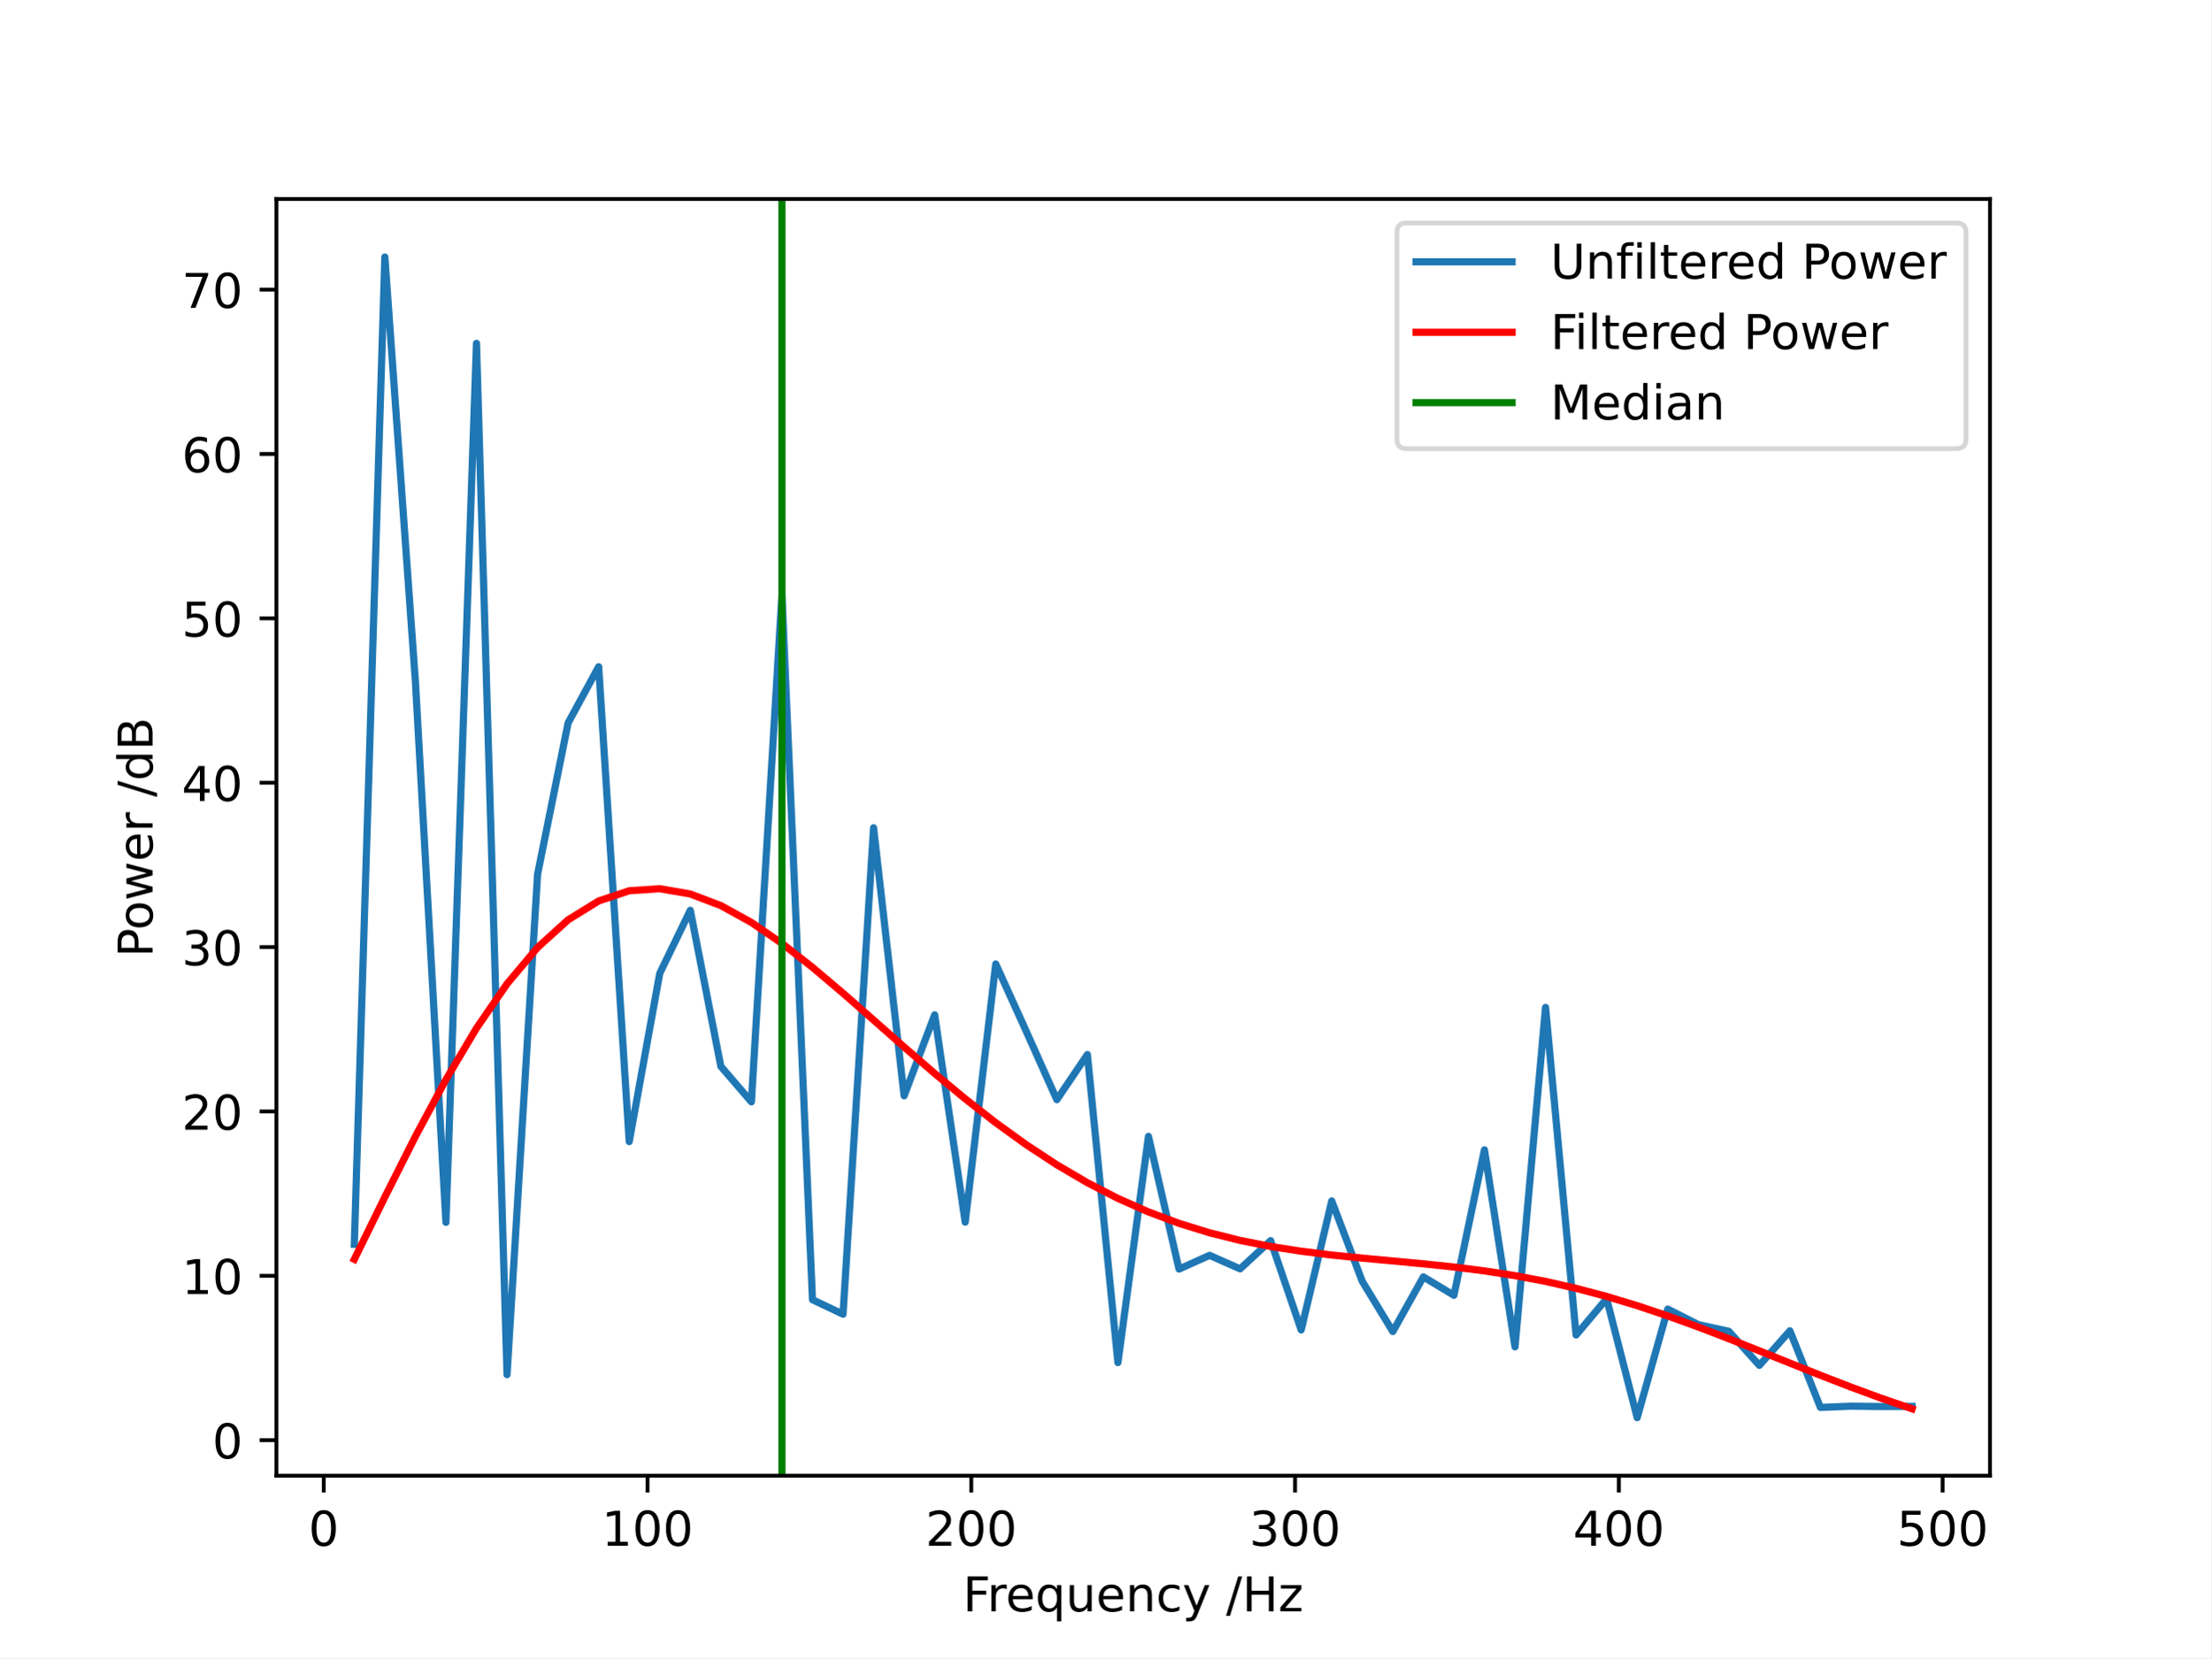
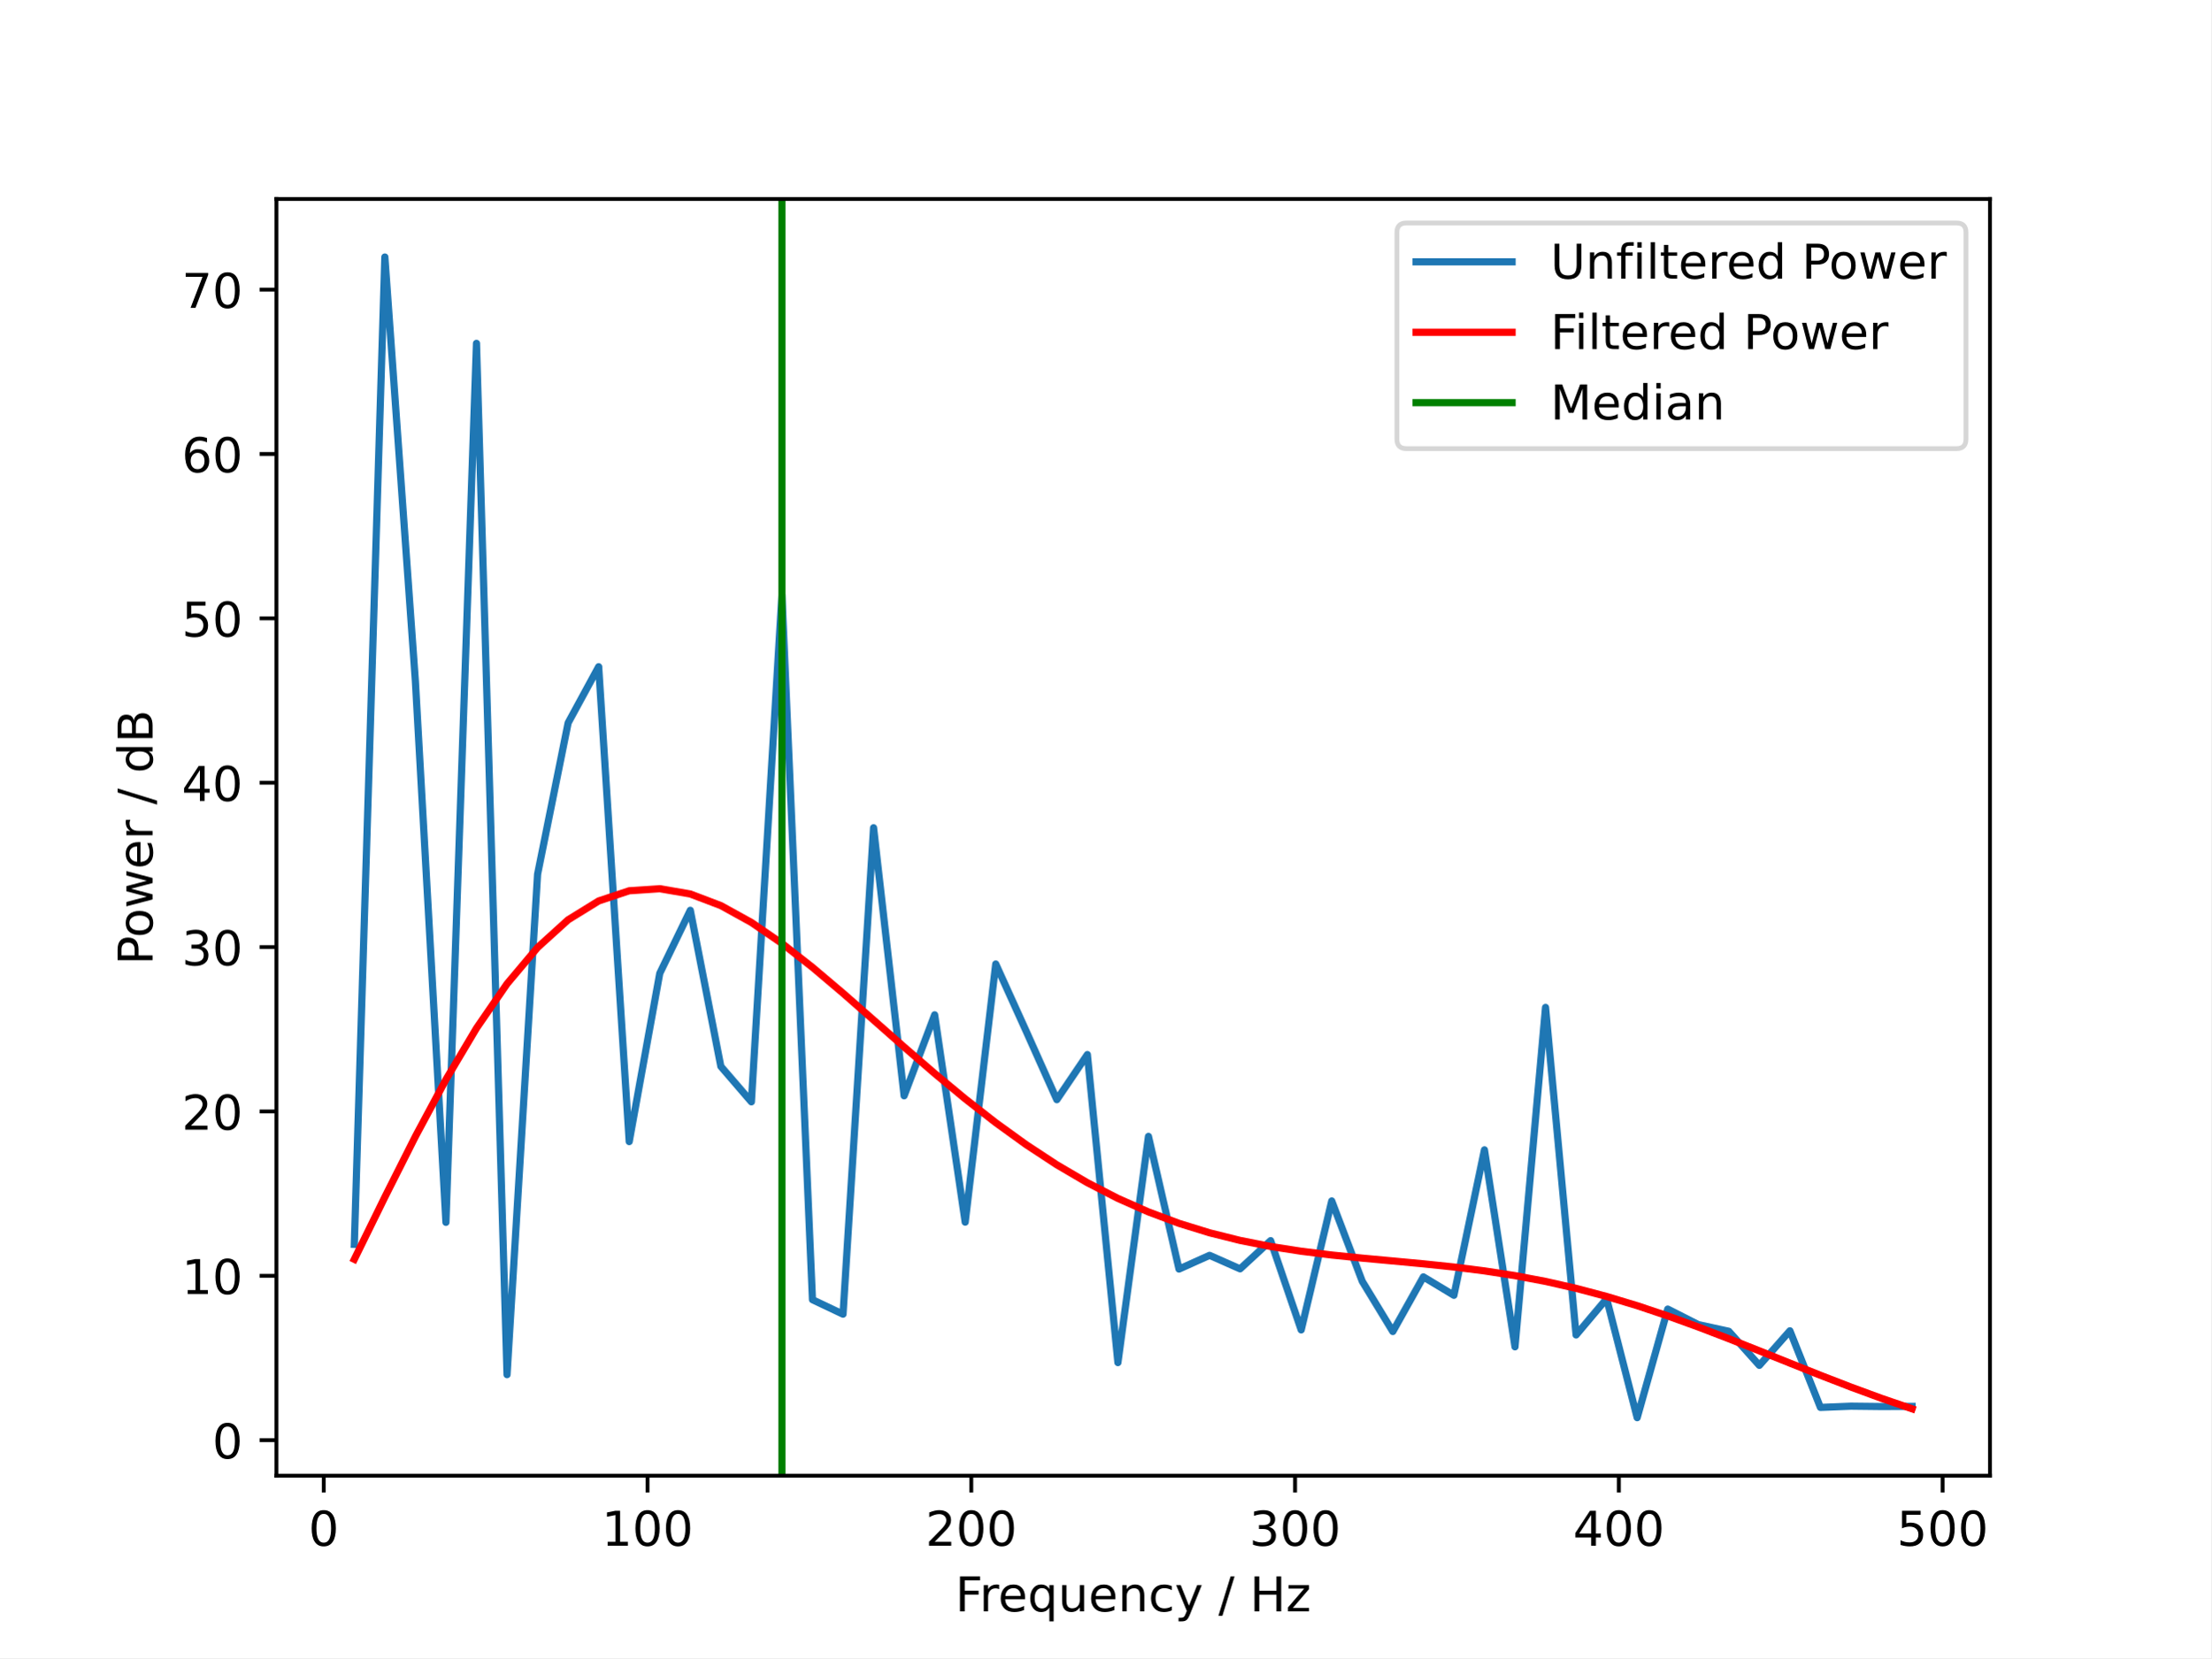
<svg xmlns="http://www.w3.org/2000/svg" xmlns:xlink="http://www.w3.org/1999/xlink" width="460.8pt" height="345.6pt" viewBox="0 0 460.8 345.6" version="1.1">
  <defs>
    <style type="text/css">*{stroke-linejoin: round; stroke-linecap: butt}</style>
  </defs>
  <g id="figure_1">
    <g id="patch_1">
      <path d="M 0 345.6  L 460.8 345.6  L 460.8 0  L 0 0  z " style="fill: #ffffff" />
    </g>
    <g id="axes_1">
      <g id="patch_2">
        <path d="M 57.6 307.584  L 414.72 307.584  L 414.72 41.472  L 57.6 41.472  z " style="fill: #ffffff" />
      </g>
      <g id="matplotlib.axis_1">
        <g id="xtick_1">
          <g id="line2d_1">
            <defs>
-               <path id="m01041204c4" d="M 0 0  L 0 3.5  " style="stroke: #000000; stroke-width: 0.8" />
-             </defs>
-             <g>
-               <use xlink:href="#m01041204c4" x="67.467" y="307.584" style="stroke: #000000; stroke-width: 0.8" />
+               <path id="m9c12b52323" d="M 0 0  L 0 3.5  " style="stroke: #000000; stroke-width: 0.8" />
+             </defs>
+             <g>
+               <use xlink:href="#m9c12b52323" x="67.467" y="307.584" style="stroke: #000000; stroke-width: 0.8" />
            </g>
          </g>
          <g id="text_1">
            <g transform="translate(64.2857 322.1824)scale(0.1 -0.1)">
              <defs>
                <path id="DejaVuSans-30" d="M 2034 4250  Q 1547 4250 1301 3770  Q 1056 3291 1056 2328  Q 1056 1369 1301 889  Q 1547 409 2034 409  Q 2525 409 2770 889  Q 3016 1369 3016 2328  Q 3016 3291 2770 3770  Q 2525 4250 2034 4250  z M 2034 4750  Q 2819 4750 3233 4129  Q 3647 3509 3647 2328  Q 3647 1150 3233 529  Q 2819 -91 2034 -91  Q 1250 -91 836 529  Q 422 1150 422 2328  Q 422 3509 836 4129  Q 1250 4750 2034 4750  z " transform="scale(0.015625)" />
              </defs>
              <use xlink:href="#DejaVuSans-30" />
            </g>
          </g>
        </g>
        <g id="xtick_2">
          <g id="line2d_2">
            <g>
-               <use xlink:href="#m01041204c4" x="134.944" y="307.584" style="stroke: #000000; stroke-width: 0.8" />
+               <use xlink:href="#m9c12b52323" x="134.944" y="307.584" style="stroke: #000000; stroke-width: 0.8" />
            </g>
          </g>
          <g id="text_2">
            <g transform="translate(125.4004 322.1824)scale(0.1 -0.1)">
              <defs>
                <path id="DejaVuSans-31" d="M 794 531  L 1825 531  L 1825 4091  L 703 3866  L 703 4441  L 1819 4666  L 2450 4666  L 2450 531  L 3481 531  L 3481 0  L 794 0  L 794 531  z " transform="scale(0.015625)" />
              </defs>
              <use xlink:href="#DejaVuSans-31" />
              <use xlink:href="#DejaVuSans-30" x="63.623" />
              <use xlink:href="#DejaVuSans-30" x="127.246" />
            </g>
          </g>
        </g>
        <g id="xtick_3">
          <g id="line2d_3">
            <g>
-               <use xlink:href="#m01041204c4" x="202.421" y="307.584" style="stroke: #000000; stroke-width: 0.8" />
+               <use xlink:href="#m9c12b52323" x="202.421" y="307.584" style="stroke: #000000; stroke-width: 0.8" />
            </g>
          </g>
          <g id="text_3">
            <g transform="translate(192.8776 322.1824)scale(0.1 -0.1)">
              <defs>
                <path id="DejaVuSans-32" d="M 1228 531  L 3431 531  L 3431 0  L 469 0  L 469 531  Q 828 903 1448 1529  Q 2069 2156 2228 2338  Q 2531 2678 2651 2914  Q 2772 3150 2772 3378  Q 2772 3750 2511 3984  Q 2250 4219 1831 4219  Q 1534 4219 1204 4116  Q 875 4013 500 3803  L 500 4441  Q 881 4594 1212 4672  Q 1544 4750 1819 4750  Q 2544 4750 2975 4387  Q 3406 4025 3406 3419  Q 3406 3131 3298 2873  Q 3191 2616 2906 2266  Q 2828 2175 2409 1742  Q 1991 1309 1228 531  z " transform="scale(0.015625)" />
              </defs>
              <use xlink:href="#DejaVuSans-32" />
              <use xlink:href="#DejaVuSans-30" x="63.623" />
              <use xlink:href="#DejaVuSans-30" x="127.246" />
            </g>
          </g>
        </g>
        <g id="xtick_4">
          <g id="line2d_4">
            <g>
-               <use xlink:href="#m01041204c4" x="269.899" y="307.584" style="stroke: #000000; stroke-width: 0.8" />
+               <use xlink:href="#m9c12b52323" x="269.899" y="307.584" style="stroke: #000000; stroke-width: 0.8" />
            </g>
          </g>
          <g id="text_4">
            <g transform="translate(260.3549 322.1824)scale(0.1 -0.1)">
              <defs>
                <path id="DejaVuSans-33" d="M 2597 2516  Q 3050 2419 3304 2112  Q 3559 1806 3559 1356  Q 3559 666 3084 287  Q 2609 -91 1734 -91  Q 1441 -91 1130 -33  Q 819 25 488 141  L 488 750  Q 750 597 1062 519  Q 1375 441 1716 441  Q 2309 441 2620 675  Q 2931 909 2931 1356  Q 2931 1769 2642 2001  Q 2353 2234 1838 2234  L 1294 2234  L 1294 2753  L 1863 2753  Q 2328 2753 2575 2939  Q 2822 3125 2822 3475  Q 2822 3834 2567 4026  Q 2313 4219 1838 4219  Q 1578 4219 1281 4162  Q 984 4106 628 3988  L 628 4550  Q 988 4650 1302 4700  Q 1616 4750 1894 4750  Q 2613 4750 3031 4423  Q 3450 4097 3450 3541  Q 3450 3153 3228 2886  Q 3006 2619 2597 2516  z " transform="scale(0.015625)" />
              </defs>
              <use xlink:href="#DejaVuSans-33" />
              <use xlink:href="#DejaVuSans-30" x="63.623" />
              <use xlink:href="#DejaVuSans-30" x="127.246" />
            </g>
          </g>
        </g>
        <g id="xtick_5">
          <g id="line2d_5">
            <g>
-               <use xlink:href="#m01041204c4" x="337.376" y="307.584" style="stroke: #000000; stroke-width: 0.8" />
+               <use xlink:href="#m9c12b52323" x="337.376" y="307.584" style="stroke: #000000; stroke-width: 0.8" />
            </g>
          </g>
          <g id="text_5">
            <g transform="translate(327.8321 322.1824)scale(0.1 -0.1)">
              <defs>
                <path id="DejaVuSans-34" d="M 2419 4116  L 825 1625  L 2419 1625  L 2419 4116  z M 2253 4666  L 3047 4666  L 3047 1625  L 3713 1625  L 3713 1100  L 3047 1100  L 3047 0  L 2419 0  L 2419 1100  L 313 1100  L 313 1709  L 2253 4666  z " transform="scale(0.015625)" />
              </defs>
              <use xlink:href="#DejaVuSans-34" />
              <use xlink:href="#DejaVuSans-30" x="63.623" />
              <use xlink:href="#DejaVuSans-30" x="127.246" />
            </g>
          </g>
        </g>
        <g id="xtick_6">
          <g id="line2d_6">
            <g>
-               <use xlink:href="#m01041204c4" x="404.853" y="307.584" style="stroke: #000000; stroke-width: 0.8" />
+               <use xlink:href="#m9c12b52323" x="404.853" y="307.584" style="stroke: #000000; stroke-width: 0.8" />
            </g>
          </g>
          <g id="text_6">
            <g transform="translate(395.3093 322.1824)scale(0.1 -0.1)">
              <defs>
                <path id="DejaVuSans-35" d="M 691 4666  L 3169 4666  L 3169 4134  L 1269 4134  L 1269 2991  Q 1406 3038 1543 3061  Q 1681 3084 1819 3084  Q 2600 3084 3056 2656  Q 3513 2228 3513 1497  Q 3513 744 3044 326  Q 2575 -91 1722 -91  Q 1428 -91 1123 -41  Q 819 9 494 109  L 494 744  Q 775 591 1075 516  Q 1375 441 1709 441  Q 2250 441 2565 725  Q 2881 1009 2881 1497  Q 2881 1984 2565 2268  Q 2250 2553 1709 2553  Q 1456 2553 1204 2497  Q 953 2441 691 2322  L 691 4666  z " transform="scale(0.015625)" />
              </defs>
              <use xlink:href="#DejaVuSans-35" />
              <use xlink:href="#DejaVuSans-30" x="63.623" />
              <use xlink:href="#DejaVuSans-30" x="127.246" />
            </g>
          </g>
        </g>
        <g id="text_7">
-           <g transform="translate(200.6725 335.8606)scale(0.1 -0.1)">
+           <g transform="translate(199.0834 335.8606)scale(0.1 -0.1)">
            <defs>
              <path id="DejaVuSans-46" d="M 628 4666  L 3309 4666  L 3309 4134  L 1259 4134  L 1259 2759  L 3109 2759  L 3109 2228  L 1259 2228  L 1259 0  L 628 0  L 628 4666  z " transform="scale(0.015625)" />
              <path id="DejaVuSans-72" d="M 2631 2963  Q 2534 3019 2420 3045  Q 2306 3072 2169 3072  Q 1681 3072 1420 2755  Q 1159 2438 1159 1844  L 1159 0  L 581 0  L 581 3500  L 1159 3500  L 1159 2956  Q 1341 3275 1631 3429  Q 1922 3584 2338 3584  Q 2397 3584 2469 3576  Q 2541 3569 2628 3553  L 2631 2963  z " transform="scale(0.015625)" />
              <path id="DejaVuSans-65" d="M 3597 1894  L 3597 1613  L 953 1613  Q 991 1019 1311 708  Q 1631 397 2203 397  Q 2534 397 2845 478  Q 3156 559 3463 722  L 3463 178  Q 3153 47 2828 -22  Q 2503 -91 2169 -91  Q 1331 -91 842 396  Q 353 884 353 1716  Q 353 2575 817 3079  Q 1281 3584 2069 3584  Q 2775 3584 3186 3129  Q 3597 2675 3597 1894  z M 3022 2063  Q 3016 2534 2758 2815  Q 2500 3097 2075 3097  Q 1594 3097 1305 2825  Q 1016 2553 972 2059  L 3022 2063  z " transform="scale(0.015625)" />
              <path id="DejaVuSans-71" d="M 947 1747  Q 947 1113 1208 752  Q 1469 391 1925 391  Q 2381 391 2643 752  Q 2906 1113 2906 1747  Q 2906 2381 2643 2742  Q 2381 3103 1925 3103  Q 1469 3103 1208 2742  Q 947 2381 947 1747  z M 2906 525  Q 2725 213 2448 61  Q 2172 -91 1784 -91  Q 1150 -91 751 415  Q 353 922 353 1747  Q 353 2572 751 3078  Q 1150 3584 1784 3584  Q 2172 3584 2448 3432  Q 2725 3281 2906 2969  L 2906 3500  L 3481 3500  L 3481 -1331  L 2906 -1331  L 2906 525  z " transform="scale(0.015625)" />
              <path id="DejaVuSans-75" d="M 544 1381  L 544 3500  L 1119 3500  L 1119 1403  Q 1119 906 1312 657  Q 1506 409 1894 409  Q 2359 409 2629 706  Q 2900 1003 2900 1516  L 2900 3500  L 3475 3500  L 3475 0  L 2900 0  L 2900 538  Q 2691 219 2414 64  Q 2138 -91 1772 -91  Q 1169 -91 856 284  Q 544 659 544 1381  z M 1991 3584  L 1991 3584  z " transform="scale(0.015625)" />
              <path id="DejaVuSans-6e" d="M 3513 2113  L 3513 0  L 2938 0  L 2938 2094  Q 2938 2591 2744 2837  Q 2550 3084 2163 3084  Q 1697 3084 1428 2787  Q 1159 2491 1159 1978  L 1159 0  L 581 0  L 581 3500  L 1159 3500  L 1159 2956  Q 1366 3272 1645 3428  Q 1925 3584 2291 3584  Q 2894 3584 3203 3211  Q 3513 2838 3513 2113  z " transform="scale(0.015625)" />
              <path id="DejaVuSans-63" d="M 3122 3366  L 3122 2828  Q 2878 2963 2633 3030  Q 2388 3097 2138 3097  Q 1578 3097 1268 2742  Q 959 2388 959 1747  Q 959 1106 1268 751  Q 1578 397 2138 397  Q 2388 397 2633 464  Q 2878 531 3122 666  L 3122 134  Q 2881 22 2623 -34  Q 2366 -91 2075 -91  Q 1284 -91 818 406  Q 353 903 353 1747  Q 353 2603 823 3093  Q 1294 3584 2113 3584  Q 2378 3584 2631 3529  Q 2884 3475 3122 3366  z " transform="scale(0.015625)" />
              <path id="DejaVuSans-79" d="M 2059 -325  Q 1816 -950 1584 -1140  Q 1353 -1331 966 -1331  L 506 -1331  L 506 -850  L 844 -850  Q 1081 -850 1212 -737  Q 1344 -625 1503 -206  L 1606 56  L 191 3500  L 800 3500  L 1894 763  L 2988 3500  L 3597 3500  L 2059 -325  z " transform="scale(0.015625)" />
              <path id="DejaVuSans-20" transform="scale(0.015625)" />
              <path id="DejaVuSans-2f" d="M 1625 4666  L 2156 4666  L 531 -594  L 0 -594  L 1625 4666  z " transform="scale(0.015625)" />
              <path id="DejaVuSans-48" d="M 628 4666  L 1259 4666  L 1259 2753  L 3553 2753  L 3553 4666  L 4184 4666  L 4184 0  L 3553 0  L 3553 2222  L 1259 2222  L 1259 0  L 628 0  L 628 4666  z " transform="scale(0.015625)" />
              <path id="DejaVuSans-7a" d="M 353 3500  L 3084 3500  L 3084 2975  L 922 459  L 3084 459  L 3084 0  L 275 0  L 275 525  L 2438 3041  L 353 3041  L 353 3500  z " transform="scale(0.015625)" />
            </defs>
            <use xlink:href="#DejaVuSans-46" />
            <use xlink:href="#DejaVuSans-72" x="50.27" />
            <use xlink:href="#DejaVuSans-65" x="89.133" />
            <use xlink:href="#DejaVuSans-71" x="150.656" />
            <use xlink:href="#DejaVuSans-75" x="214.133" />
            <use xlink:href="#DejaVuSans-65" x="277.512" />
            <use xlink:href="#DejaVuSans-6e" x="339.035" />
            <use xlink:href="#DejaVuSans-63" x="402.414" />
            <use xlink:href="#DejaVuSans-79" x="457.395" />
            <use xlink:href="#DejaVuSans-20" x="516.574" />
            <use xlink:href="#DejaVuSans-2f" x="548.361" />
-             <use xlink:href="#DejaVuSans-48" x="582.053" />
-             <use xlink:href="#DejaVuSans-7a" x="657.248" />
+             <use xlink:href="#DejaVuSans-20" x="582.053" />
+             <use xlink:href="#DejaVuSans-48" x="613.84" />
+             <use xlink:href="#DejaVuSans-7a" x="689.035" />
          </g>
        </g>
      </g>
      <g id="matplotlib.axis_2">
        <g id="ytick_1">
          <g id="line2d_7">
            <defs>
-               <path id="m14fc54acad" d="M 0 0  L -3.5 0  " style="stroke: #000000; stroke-width: 0.8" />
-             </defs>
-             <g>
-               <use xlink:href="#m14fc54acad" x="57.6" y="300.182" style="stroke: #000000; stroke-width: 0.8" />
+               <path id="mfc14e2ad6e" d="M 0 0  L -3.5 0  " style="stroke: #000000; stroke-width: 0.8" />
+             </defs>
+             <g>
+               <use xlink:href="#mfc14e2ad6e" x="57.6" y="300.182" style="stroke: #000000; stroke-width: 0.8" />
            </g>
          </g>
          <g id="text_8">
            <g transform="translate(44.2375 303.9809)scale(0.1 -0.1)">
              <use xlink:href="#DejaVuSans-30" />
            </g>
          </g>
        </g>
        <g id="ytick_2">
          <g id="line2d_8">
            <g>
-               <use xlink:href="#m14fc54acad" x="57.6" y="265.923" style="stroke: #000000; stroke-width: 0.8" />
+               <use xlink:href="#mfc14e2ad6e" x="57.6" y="265.923" style="stroke: #000000; stroke-width: 0.8" />
            </g>
          </g>
          <g id="text_9">
            <g transform="translate(37.875 269.7219)scale(0.1 -0.1)">
              <use xlink:href="#DejaVuSans-31" />
              <use xlink:href="#DejaVuSans-30" x="63.623" />
            </g>
          </g>
        </g>
        <g id="ytick_3">
          <g id="line2d_9">
            <g>
-               <use xlink:href="#m14fc54acad" x="57.6" y="231.664" style="stroke: #000000; stroke-width: 0.8" />
+               <use xlink:href="#mfc14e2ad6e" x="57.6" y="231.664" style="stroke: #000000; stroke-width: 0.8" />
            </g>
          </g>
          <g id="text_10">
            <g transform="translate(37.875 235.4628)scale(0.1 -0.1)">
              <use xlink:href="#DejaVuSans-32" />
              <use xlink:href="#DejaVuSans-30" x="63.623" />
            </g>
          </g>
        </g>
        <g id="ytick_4">
          <g id="line2d_10">
            <g>
-               <use xlink:href="#m14fc54acad" x="57.6" y="197.405" style="stroke: #000000; stroke-width: 0.8" />
+               <use xlink:href="#mfc14e2ad6e" x="57.6" y="197.405" style="stroke: #000000; stroke-width: 0.8" />
            </g>
          </g>
          <g id="text_11">
            <g transform="translate(37.875 201.2038)scale(0.1 -0.1)">
              <use xlink:href="#DejaVuSans-33" />
              <use xlink:href="#DejaVuSans-30" x="63.623" />
            </g>
          </g>
        </g>
        <g id="ytick_5">
          <g id="line2d_11">
            <g>
-               <use xlink:href="#m14fc54acad" x="57.6" y="163.146" style="stroke: #000000; stroke-width: 0.8" />
+               <use xlink:href="#mfc14e2ad6e" x="57.6" y="163.146" style="stroke: #000000; stroke-width: 0.8" />
            </g>
          </g>
          <g id="text_12">
            <g transform="translate(37.875 166.9448)scale(0.1 -0.1)">
              <use xlink:href="#DejaVuSans-34" />
              <use xlink:href="#DejaVuSans-30" x="63.623" />
            </g>
          </g>
        </g>
        <g id="ytick_6">
          <g id="line2d_12">
            <g>
-               <use xlink:href="#m14fc54acad" x="57.6" y="128.887" style="stroke: #000000; stroke-width: 0.8" />
+               <use xlink:href="#mfc14e2ad6e" x="57.6" y="128.887" style="stroke: #000000; stroke-width: 0.8" />
            </g>
          </g>
          <g id="text_13">
            <g transform="translate(37.875 132.6857)scale(0.1 -0.1)">
              <use xlink:href="#DejaVuSans-35" />
              <use xlink:href="#DejaVuSans-30" x="63.623" />
            </g>
          </g>
        </g>
        <g id="ytick_7">
          <g id="line2d_13">
            <g>
-               <use xlink:href="#m14fc54acad" x="57.6" y="94.627" style="stroke: #000000; stroke-width: 0.8" />
+               <use xlink:href="#mfc14e2ad6e" x="57.6" y="94.627" style="stroke: #000000; stroke-width: 0.8" />
            </g>
          </g>
          <g id="text_14">
            <g transform="translate(37.875 98.42669)scale(0.1 -0.1)">
              <defs>
                <path id="DejaVuSans-36" d="M 2113 2584  Q 1688 2584 1439 2293  Q 1191 2003 1191 1497  Q 1191 994 1439 701  Q 1688 409 2113 409  Q 2538 409 2786 701  Q 3034 994 3034 1497  Q 3034 2003 2786 2293  Q 2538 2584 2113 2584  z M 3366 4563  L 3366 3988  Q 3128 4100 2886 4159  Q 2644 4219 2406 4219  Q 1781 4219 1451 3797  Q 1122 3375 1075 2522  Q 1259 2794 1537 2939  Q 1816 3084 2150 3084  Q 2853 3084 3261 2657  Q 3669 2231 3669 1497  Q 3669 778 3244 343  Q 2819 -91 2113 -91  Q 1303 -91 875 529  Q 447 1150 447 2328  Q 447 3434 972 4092  Q 1497 4750 2381 4750  Q 2619 4750 2861 4703  Q 3103 4656 3366 4563  z " transform="scale(0.015625)" />
              </defs>
              <use xlink:href="#DejaVuSans-36" />
              <use xlink:href="#DejaVuSans-30" x="63.623" />
            </g>
          </g>
        </g>
        <g id="ytick_8">
          <g id="line2d_14">
            <g>
-               <use xlink:href="#m14fc54acad" x="57.6" y="60.368" style="stroke: #000000; stroke-width: 0.8" />
+               <use xlink:href="#mfc14e2ad6e" x="57.6" y="60.368" style="stroke: #000000; stroke-width: 0.8" />
            </g>
          </g>
          <g id="text_15">
            <g transform="translate(37.875 64.16766)scale(0.1 -0.1)">
              <defs>
                <path id="DejaVuSans-37" d="M 525 4666  L 3525 4666  L 3525 4397  L 1831 0  L 1172 0  L 2766 4134  L 525 4134  L 525 4666  z " transform="scale(0.015625)" />
              </defs>
              <use xlink:href="#DejaVuSans-37" />
              <use xlink:href="#DejaVuSans-30" x="63.623" />
            </g>
          </g>
        </g>
        <g id="text_16">
-           <g transform="translate(31.79531 199.5202)rotate(-90)scale(0.1 -0.1)">
+           <g transform="translate(31.79531 201.1093)rotate(-90)scale(0.1 -0.1)">
            <defs>
              <path id="DejaVuSans-50" d="M 1259 4147  L 1259 2394  L 2053 2394  Q 2494 2394 2734 2622  Q 2975 2850 2975 3272  Q 2975 3691 2734 3919  Q 2494 4147 2053 4147  L 1259 4147  z M 628 4666  L 2053 4666  Q 2838 4666 3239 4311  Q 3641 3956 3641 3272  Q 3641 2581 3239 2228  Q 2838 1875 2053 1875  L 1259 1875  L 1259 0  L 628 0  L 628 4666  z " transform="scale(0.015625)" />
              <path id="DejaVuSans-6f" d="M 1959 3097  Q 1497 3097 1228 2736  Q 959 2375 959 1747  Q 959 1119 1226 758  Q 1494 397 1959 397  Q 2419 397 2687 759  Q 2956 1122 2956 1747  Q 2956 2369 2687 2733  Q 2419 3097 1959 3097  z M 1959 3584  Q 2709 3584 3137 3096  Q 3566 2609 3566 1747  Q 3566 888 3137 398  Q 2709 -91 1959 -91  Q 1206 -91 779 398  Q 353 888 353 1747  Q 353 2609 779 3096  Q 1206 3584 1959 3584  z " transform="scale(0.015625)" />
              <path id="DejaVuSans-77" d="M 269 3500  L 844 3500  L 1563 769  L 2278 3500  L 2956 3500  L 3675 769  L 4391 3500  L 4966 3500  L 4050 0  L 3372 0  L 2619 2869  L 1863 0  L 1184 0  L 269 3500  z " transform="scale(0.015625)" />
              <path id="DejaVuSans-64" d="M 2906 2969  L 2906 4863  L 3481 4863  L 3481 0  L 2906 0  L 2906 525  Q 2725 213 2448 61  Q 2172 -91 1784 -91  Q 1150 -91 751 415  Q 353 922 353 1747  Q 353 2572 751 3078  Q 1150 3584 1784 3584  Q 2172 3584 2448 3432  Q 2725 3281 2906 2969  z M 947 1747  Q 947 1113 1208 752  Q 1469 391 1925 391  Q 2381 391 2643 752  Q 2906 1113 2906 1747  Q 2906 2381 2643 2742  Q 2381 3103 1925 3103  Q 1469 3103 1208 2742  Q 947 2381 947 1747  z " transform="scale(0.015625)" />
              <path id="DejaVuSans-42" d="M 1259 2228  L 1259 519  L 2272 519  Q 2781 519 3026 730  Q 3272 941 3272 1375  Q 3272 1813 3026 2020  Q 2781 2228 2272 2228  L 1259 2228  z M 1259 4147  L 1259 2741  L 2194 2741  Q 2656 2741 2882 2914  Q 3109 3088 3109 3444  Q 3109 3797 2882 3972  Q 2656 4147 2194 4147  L 1259 4147  z M 628 4666  L 2241 4666  Q 2963 4666 3353 4366  Q 3744 4066 3744 3513  Q 3744 3084 3544 2831  Q 3344 2578 2956 2516  Q 3422 2416 3680 2098  Q 3938 1781 3938 1306  Q 3938 681 3513 340  Q 3088 0 2303 0  L 628 0  L 628 4666  z " transform="scale(0.015625)" />
            </defs>
            <use xlink:href="#DejaVuSans-50" />
            <use xlink:href="#DejaVuSans-6f" x="56.678" />
            <use xlink:href="#DejaVuSans-77" x="117.859" />
            <use xlink:href="#DejaVuSans-65" x="199.646" />
            <use xlink:href="#DejaVuSans-72" x="261.17" />
            <use xlink:href="#DejaVuSans-20" x="302.283" />
            <use xlink:href="#DejaVuSans-2f" x="334.07" />
-             <use xlink:href="#DejaVuSans-64" x="367.762" />
-             <use xlink:href="#DejaVuSans-42" x="431.238" />
+             <use xlink:href="#DejaVuSans-20" x="367.762" />
+             <use xlink:href="#DejaVuSans-64" x="399.549" />
+             <use xlink:href="#DejaVuSans-42" x="463.025" />
          </g>
        </g>
      </g>
      <g id="line2d_15">
-         <path d="M 73.833 259.368  L 80.199 53.568  L 86.564 142.017  L 92.93 254.778  L 99.296 71.559  L 105.662 286.525  L 112.027 182.223  L 118.393 150.673  L 124.759 138.965  L 131.125 237.944  L 137.49 202.883  L 143.856 189.733  L 150.222 222.269  L 156.588 229.658  L 162.954 123.981  L 169.319 270.898  L 175.685 273.919  L 182.051 172.531  L 188.417 228.398  L 194.782 211.52  L 201.148 254.736  L 207.514 200.926  L 213.88 214.982  L 220.246 229.214  L 226.611 219.804  L 232.977 284.012  L 239.343 236.864  L 245.709 264.517  L 252.074 261.653  L 258.44 264.472  L 264.806 258.59  L 271.172 277.2  L 277.538 250.317  L 283.903 267.073  L 290.269 277.534  L 296.635 266.143  L 303.001 269.981  L 309.366 239.667  L 315.732 280.722  L 322.098 209.976  L 328.464 278.248  L 334.83 270.694  L 341.195 295.488  L 347.561 272.857  L 353.927 276.089  L 360.293 277.485  L 366.658 284.586  L 373.024 277.386  L 379.39 293.356  L 385.756 293.095  L 392.121 293.169  L 398.487 293.14  " clip-path="url(#p6f2cb5e188)" style="fill: none; stroke: #1f77b4; stroke-width: 1.5; stroke-linecap: square" />
+         <path d="M 73.833 259.368  L 80.199 53.568  L 86.564 142.017  L 92.93 254.778  L 99.296 71.559  L 105.662 286.525  L 112.027 182.223  L 118.393 150.673  L 124.759 138.965  L 131.125 237.944  L 137.49 202.883  L 143.856 189.733  L 150.222 222.269  L 156.588 229.658  L 162.954 123.981  L 169.319 270.898  L 175.685 273.919  L 182.051 172.531  L 188.417 228.398  L 194.782 211.52  L 201.148 254.736  L 207.514 200.926  L 213.88 214.982  L 220.246 229.214  L 226.611 219.804  L 232.977 284.012  L 239.343 236.864  L 245.709 264.517  L 252.074 261.653  L 258.44 264.472  L 264.806 258.59  L 271.172 277.2  L 277.538 250.317  L 283.903 267.073  L 290.269 277.534  L 296.635 266.143  L 303.001 269.981  L 309.366 239.667  L 315.732 280.722  L 322.098 209.976  L 328.464 278.248  L 334.83 270.694  L 341.195 295.488  L 347.561 272.857  L 353.927 276.089  L 360.293 277.485  L 366.658 284.586  L 373.024 277.386  L 379.39 293.356  L 385.756 293.095  L 392.121 293.169  L 398.487 293.14  " clip-path="url(#pb983867bbd)" style="fill: none; stroke: #1f77b4; stroke-width: 1.5; stroke-linecap: square" />
      </g>
      <g id="line2d_16">
-         <path d="M 73.833 262.481  L 80.199 249.503  L 86.564 236.87  L 92.93 225.013  L 99.296 214.309  L 105.662 205.062  L 112.027 197.488  L 118.393 191.717  L 124.759 187.79  L 131.125 185.666  L 137.49 185.236  L 143.856 186.333  L 150.222 188.753  L 156.588 192.267  L 162.954 196.635  L 169.319 201.624  L 175.685 207.014  L 182.051 212.607  L 188.417 218.23  L 194.782 223.743  L 201.148 229.031  L 207.514 234.006  L 213.88 238.604  L 220.246 242.783  L 226.611 246.515  L 232.977 249.79  L 239.343 252.61  L 245.709 254.989  L 252.074 256.956  L 258.44 258.546  L 264.806 259.809  L 271.172 260.801  L 277.538 261.588  L 283.903 262.239  L 290.269 262.827  L 296.635 263.422  L 303.001 264.092  L 309.366 264.897  L 315.732 265.885  L 322.098 267.092  L 328.464 268.537  L 334.83 270.227  L 341.195 272.15  L 347.561 274.284  L 353.927 276.594  L 360.293 279.036  L 366.658 281.563  L 373.024 284.121  L 379.39 286.658  L 385.756 289.121  L 392.121 291.465  L 398.487 293.648  " clip-path="url(#p6f2cb5e188)" style="fill: none; stroke: #ff0000; stroke-width: 1.5; stroke-linecap: square" />
+         <path d="M 73.833 262.481  L 80.199 249.503  L 86.564 236.87  L 92.93 225.013  L 99.296 214.309  L 105.662 205.062  L 112.027 197.488  L 118.393 191.717  L 124.759 187.79  L 131.125 185.666  L 137.49 185.236  L 143.856 186.333  L 150.222 188.753  L 156.588 192.267  L 162.954 196.635  L 169.319 201.624  L 175.685 207.014  L 182.051 212.607  L 188.417 218.23  L 194.782 223.743  L 201.148 229.031  L 207.514 234.006  L 213.88 238.604  L 220.246 242.783  L 226.611 246.515  L 232.977 249.79  L 239.343 252.61  L 245.709 254.989  L 252.074 256.956  L 258.44 258.546  L 264.806 259.809  L 271.172 260.801  L 277.538 261.588  L 283.903 262.239  L 290.269 262.827  L 296.635 263.422  L 303.001 264.092  L 309.366 264.897  L 315.732 265.885  L 322.098 267.092  L 328.464 268.537  L 334.83 270.227  L 341.195 272.15  L 347.561 274.284  L 353.927 276.594  L 360.293 279.036  L 366.658 281.563  L 373.024 284.121  L 379.39 286.658  L 385.756 289.121  L 392.121 291.465  L 398.487 293.648  " clip-path="url(#pb983867bbd)" style="fill: none; stroke: #ff0000; stroke-width: 1.5; stroke-linecap: square" />
      </g>
      <g id="line2d_17">
-         <path d="M 162.954 307.584  L 162.954 41.472  " clip-path="url(#p6f2cb5e188)" style="fill: none; stroke: #008000; stroke-width: 1.5; stroke-linecap: square" />
+         <path d="M 162.954 307.584  L 162.954 41.472  " clip-path="url(#pb983867bbd)" style="fill: none; stroke: #008000; stroke-width: 1.5; stroke-linecap: square" />
      </g>
      <g id="patch_3">
        <path d="M 57.6 307.584  L 57.6 41.472  " style="fill: none; stroke: #000000; stroke-width: 0.8; stroke-linejoin: miter; stroke-linecap: square" />
      </g>
      <g id="patch_4">
        <path d="M 414.72 307.584  L 414.72 41.472  " style="fill: none; stroke: #000000; stroke-width: 0.8; stroke-linejoin: miter; stroke-linecap: square" />
      </g>
      <g id="patch_5">
        <path d="M 57.6 307.584  L 414.72 307.584  " style="fill: none; stroke: #000000; stroke-width: 0.8; stroke-linejoin: miter; stroke-linecap: square" />
      </g>
      <g id="patch_6">
        <path d="M 57.6 41.472  L 414.72 41.472  " style="fill: none; stroke: #000000; stroke-width: 0.8; stroke-linejoin: miter; stroke-linecap: square" />
      </g>
      <g id="legend_1">
        <g id="patch_7">
          <path d="M 293.12 93.506  L 407.72 93.506  Q 409.72 93.506 409.72 91.506  L 409.72 48.472  Q 409.72 46.472 407.72 46.472  L 293.12 46.472  Q 291.12 46.472 291.12 48.472  L 291.12 91.506  Q 291.12 93.506 293.12 93.506  z " style="fill: #ffffff; opacity: 0.8; stroke: #cccccc; stroke-linejoin: miter" />
        </g>
        <g id="line2d_18">
          <path d="M 295.12 54.57  L 305.12 54.57  L 315.12 54.57  " style="fill: none; stroke: #1f77b4; stroke-width: 1.5; stroke-linecap: square" />
        </g>
        <g id="text_17">
          <g transform="translate(323.12 58.07044)scale(0.1 -0.1)">
            <defs>
              <path id="DejaVuSans-55" d="M 556 4666  L 1191 4666  L 1191 1831  Q 1191 1081 1462 751  Q 1734 422 2344 422  Q 2950 422 3222 751  Q 3494 1081 3494 1831  L 3494 4666  L 4128 4666  L 4128 1753  Q 4128 841 3676 375  Q 3225 -91 2344 -91  Q 1459 -91 1007 375  Q 556 841 556 1753  L 556 4666  z " transform="scale(0.015625)" />
              <path id="DejaVuSans-66" d="M 2375 4863  L 2375 4384  L 1825 4384  Q 1516 4384 1395 4259  Q 1275 4134 1275 3809  L 1275 3500  L 2222 3500  L 2222 3053  L 1275 3053  L 1275 0  L 697 0  L 697 3053  L 147 3053  L 147 3500  L 697 3500  L 697 3744  Q 697 4328 969 4595  Q 1241 4863 1831 4863  L 2375 4863  z " transform="scale(0.015625)" />
              <path id="DejaVuSans-69" d="M 603 3500  L 1178 3500  L 1178 0  L 603 0  L 603 3500  z M 603 4863  L 1178 4863  L 1178 4134  L 603 4134  L 603 4863  z " transform="scale(0.015625)" />
              <path id="DejaVuSans-6c" d="M 603 4863  L 1178 4863  L 1178 0  L 603 0  L 603 4863  z " transform="scale(0.015625)" />
              <path id="DejaVuSans-74" d="M 1172 4494  L 1172 3500  L 2356 3500  L 2356 3053  L 1172 3053  L 1172 1153  Q 1172 725 1289 603  Q 1406 481 1766 481  L 2356 481  L 2356 0  L 1766 0  Q 1100 0 847 248  Q 594 497 594 1153  L 594 3053  L 172 3053  L 172 3500  L 594 3500  L 594 4494  L 1172 4494  z " transform="scale(0.015625)" />
            </defs>
            <use xlink:href="#DejaVuSans-55" />
            <use xlink:href="#DejaVuSans-6e" x="73.193" />
            <use xlink:href="#DejaVuSans-66" x="136.572" />
            <use xlink:href="#DejaVuSans-69" x="171.777" />
            <use xlink:href="#DejaVuSans-6c" x="199.561" />
            <use xlink:href="#DejaVuSans-74" x="227.344" />
            <use xlink:href="#DejaVuSans-65" x="266.553" />
            <use xlink:href="#DejaVuSans-72" x="328.076" />
            <use xlink:href="#DejaVuSans-65" x="366.939" />
            <use xlink:href="#DejaVuSans-64" x="428.463" />
            <use xlink:href="#DejaVuSans-20" x="491.939" />
            <use xlink:href="#DejaVuSans-50" x="523.727" />
            <use xlink:href="#DejaVuSans-6f" x="580.404" />
            <use xlink:href="#DejaVuSans-77" x="641.586" />
            <use xlink:href="#DejaVuSans-65" x="723.373" />
            <use xlink:href="#DejaVuSans-72" x="784.896" />
          </g>
        </g>
        <g id="line2d_19">
          <path d="M 295.12 69.249  L 305.12 69.249  L 315.12 69.249  " style="fill: none; stroke: #ff0000; stroke-width: 1.5; stroke-linecap: square" />
        </g>
        <g id="text_18">
          <g transform="translate(323.12 72.74856)scale(0.1 -0.1)">
            <use xlink:href="#DejaVuSans-46" />
            <use xlink:href="#DejaVuSans-69" x="50.27" />
            <use xlink:href="#DejaVuSans-6c" x="78.053" />
            <use xlink:href="#DejaVuSans-74" x="105.836" />
            <use xlink:href="#DejaVuSans-65" x="145.045" />
            <use xlink:href="#DejaVuSans-72" x="206.568" />
            <use xlink:href="#DejaVuSans-65" x="245.432" />
            <use xlink:href="#DejaVuSans-64" x="306.955" />
            <use xlink:href="#DejaVuSans-20" x="370.432" />
            <use xlink:href="#DejaVuSans-50" x="402.219" />
            <use xlink:href="#DejaVuSans-6f" x="458.896" />
            <use xlink:href="#DejaVuSans-77" x="520.078" />
            <use xlink:href="#DejaVuSans-65" x="601.865" />
            <use xlink:href="#DejaVuSans-72" x="663.389" />
          </g>
        </g>
        <g id="line2d_20">
          <path d="M 295.12 83.927  L 305.12 83.927  L 315.12 83.927  " style="fill: none; stroke: #008000; stroke-width: 1.5; stroke-linecap: square" />
        </g>
        <g id="text_19">
          <g transform="translate(323.12 87.42669)scale(0.1 -0.1)">
            <defs>
              <path id="DejaVuSans-4d" d="M 628 4666  L 1569 4666  L 2759 1491  L 3956 4666  L 4897 4666  L 4897 0  L 4281 0  L 4281 4097  L 3078 897  L 2444 897  L 1241 4097  L 1241 0  L 628 0  L 628 4666  z " transform="scale(0.015625)" />
              <path id="DejaVuSans-61" d="M 2194 1759  Q 1497 1759 1228 1600  Q 959 1441 959 1056  Q 959 750 1161 570  Q 1363 391 1709 391  Q 2188 391 2477 730  Q 2766 1069 2766 1631  L 2766 1759  L 2194 1759  z M 3341 1997  L 3341 0  L 2766 0  L 2766 531  Q 2569 213 2275 61  Q 1981 -91 1556 -91  Q 1019 -91 701 211  Q 384 513 384 1019  Q 384 1609 779 1909  Q 1175 2209 1959 2209  L 2766 2209  L 2766 2266  Q 2766 2663 2505 2880  Q 2244 3097 1772 3097  Q 1472 3097 1187 3025  Q 903 2953 641 2809  L 641 3341  Q 956 3463 1253 3523  Q 1550 3584 1831 3584  Q 2591 3584 2966 3190  Q 3341 2797 3341 1997  z " transform="scale(0.015625)" />
            </defs>
            <use xlink:href="#DejaVuSans-4d" />
            <use xlink:href="#DejaVuSans-65" x="86.279" />
            <use xlink:href="#DejaVuSans-64" x="147.803" />
            <use xlink:href="#DejaVuSans-69" x="211.279" />
            <use xlink:href="#DejaVuSans-61" x="239.062" />
            <use xlink:href="#DejaVuSans-6e" x="300.342" />
          </g>
        </g>
      </g>
    </g>
  </g>
  <defs>
-     <clipPath id="p6f2cb5e188">
+     <clipPath id="pb983867bbd">
      <rect x="57.6" y="41.472" width="357.12" height="266.112" />
    </clipPath>
  </defs>
</svg>
